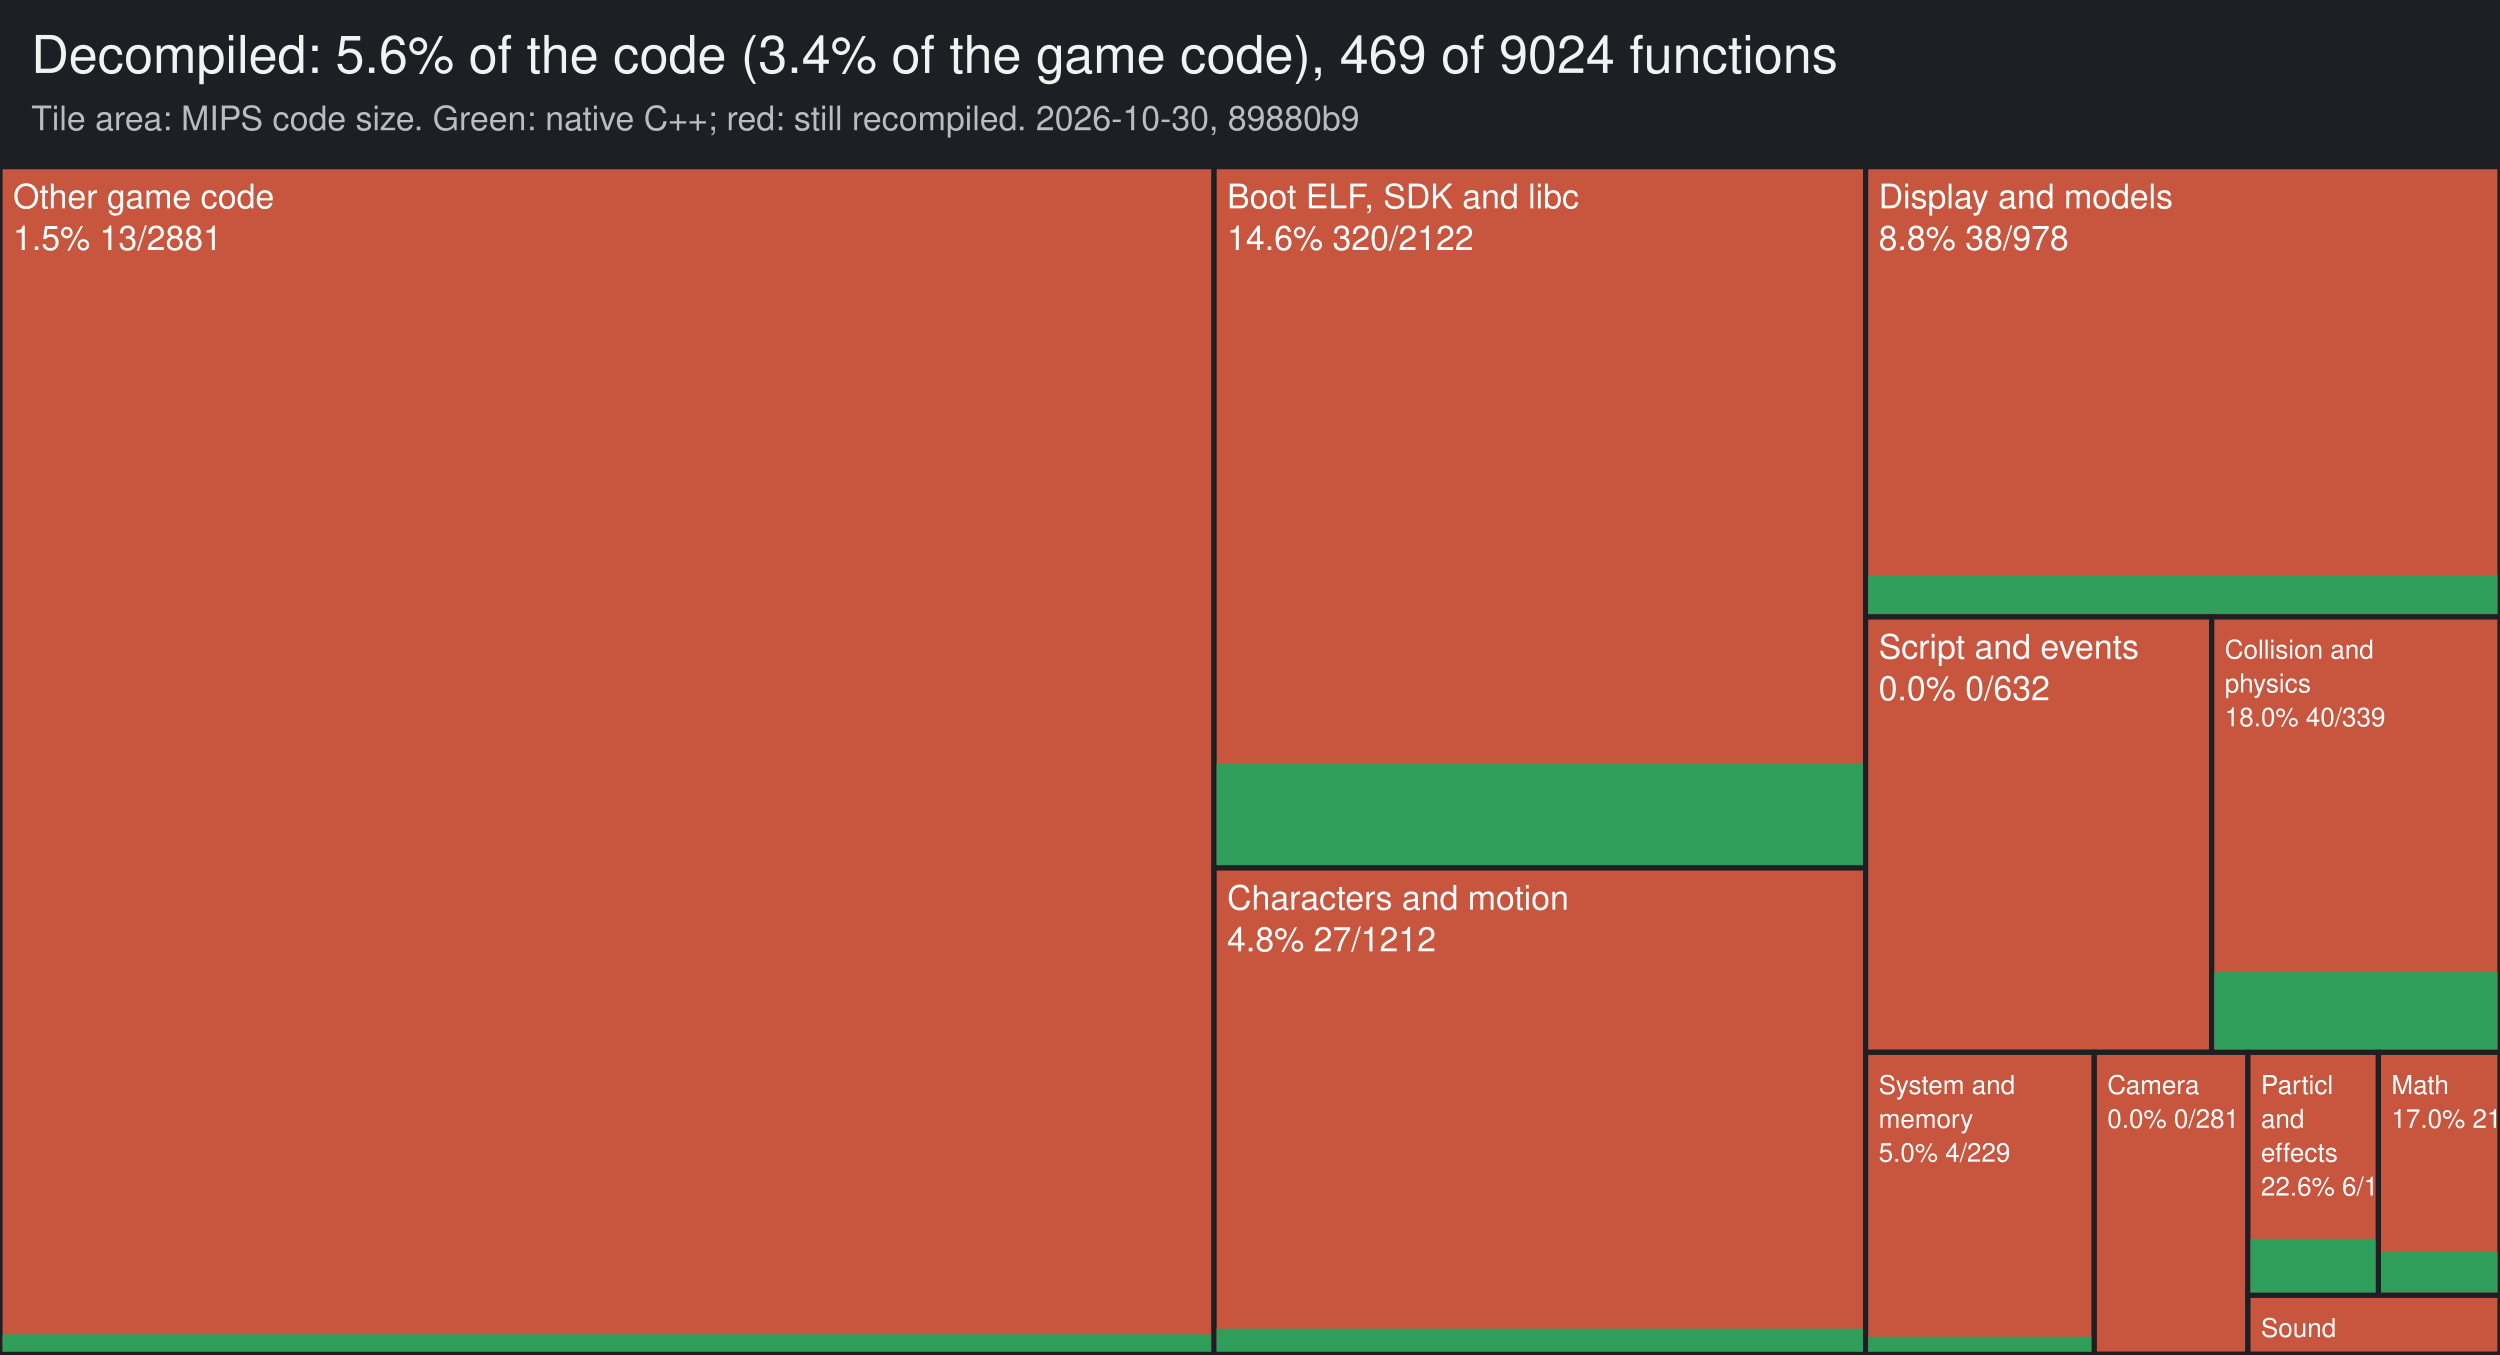
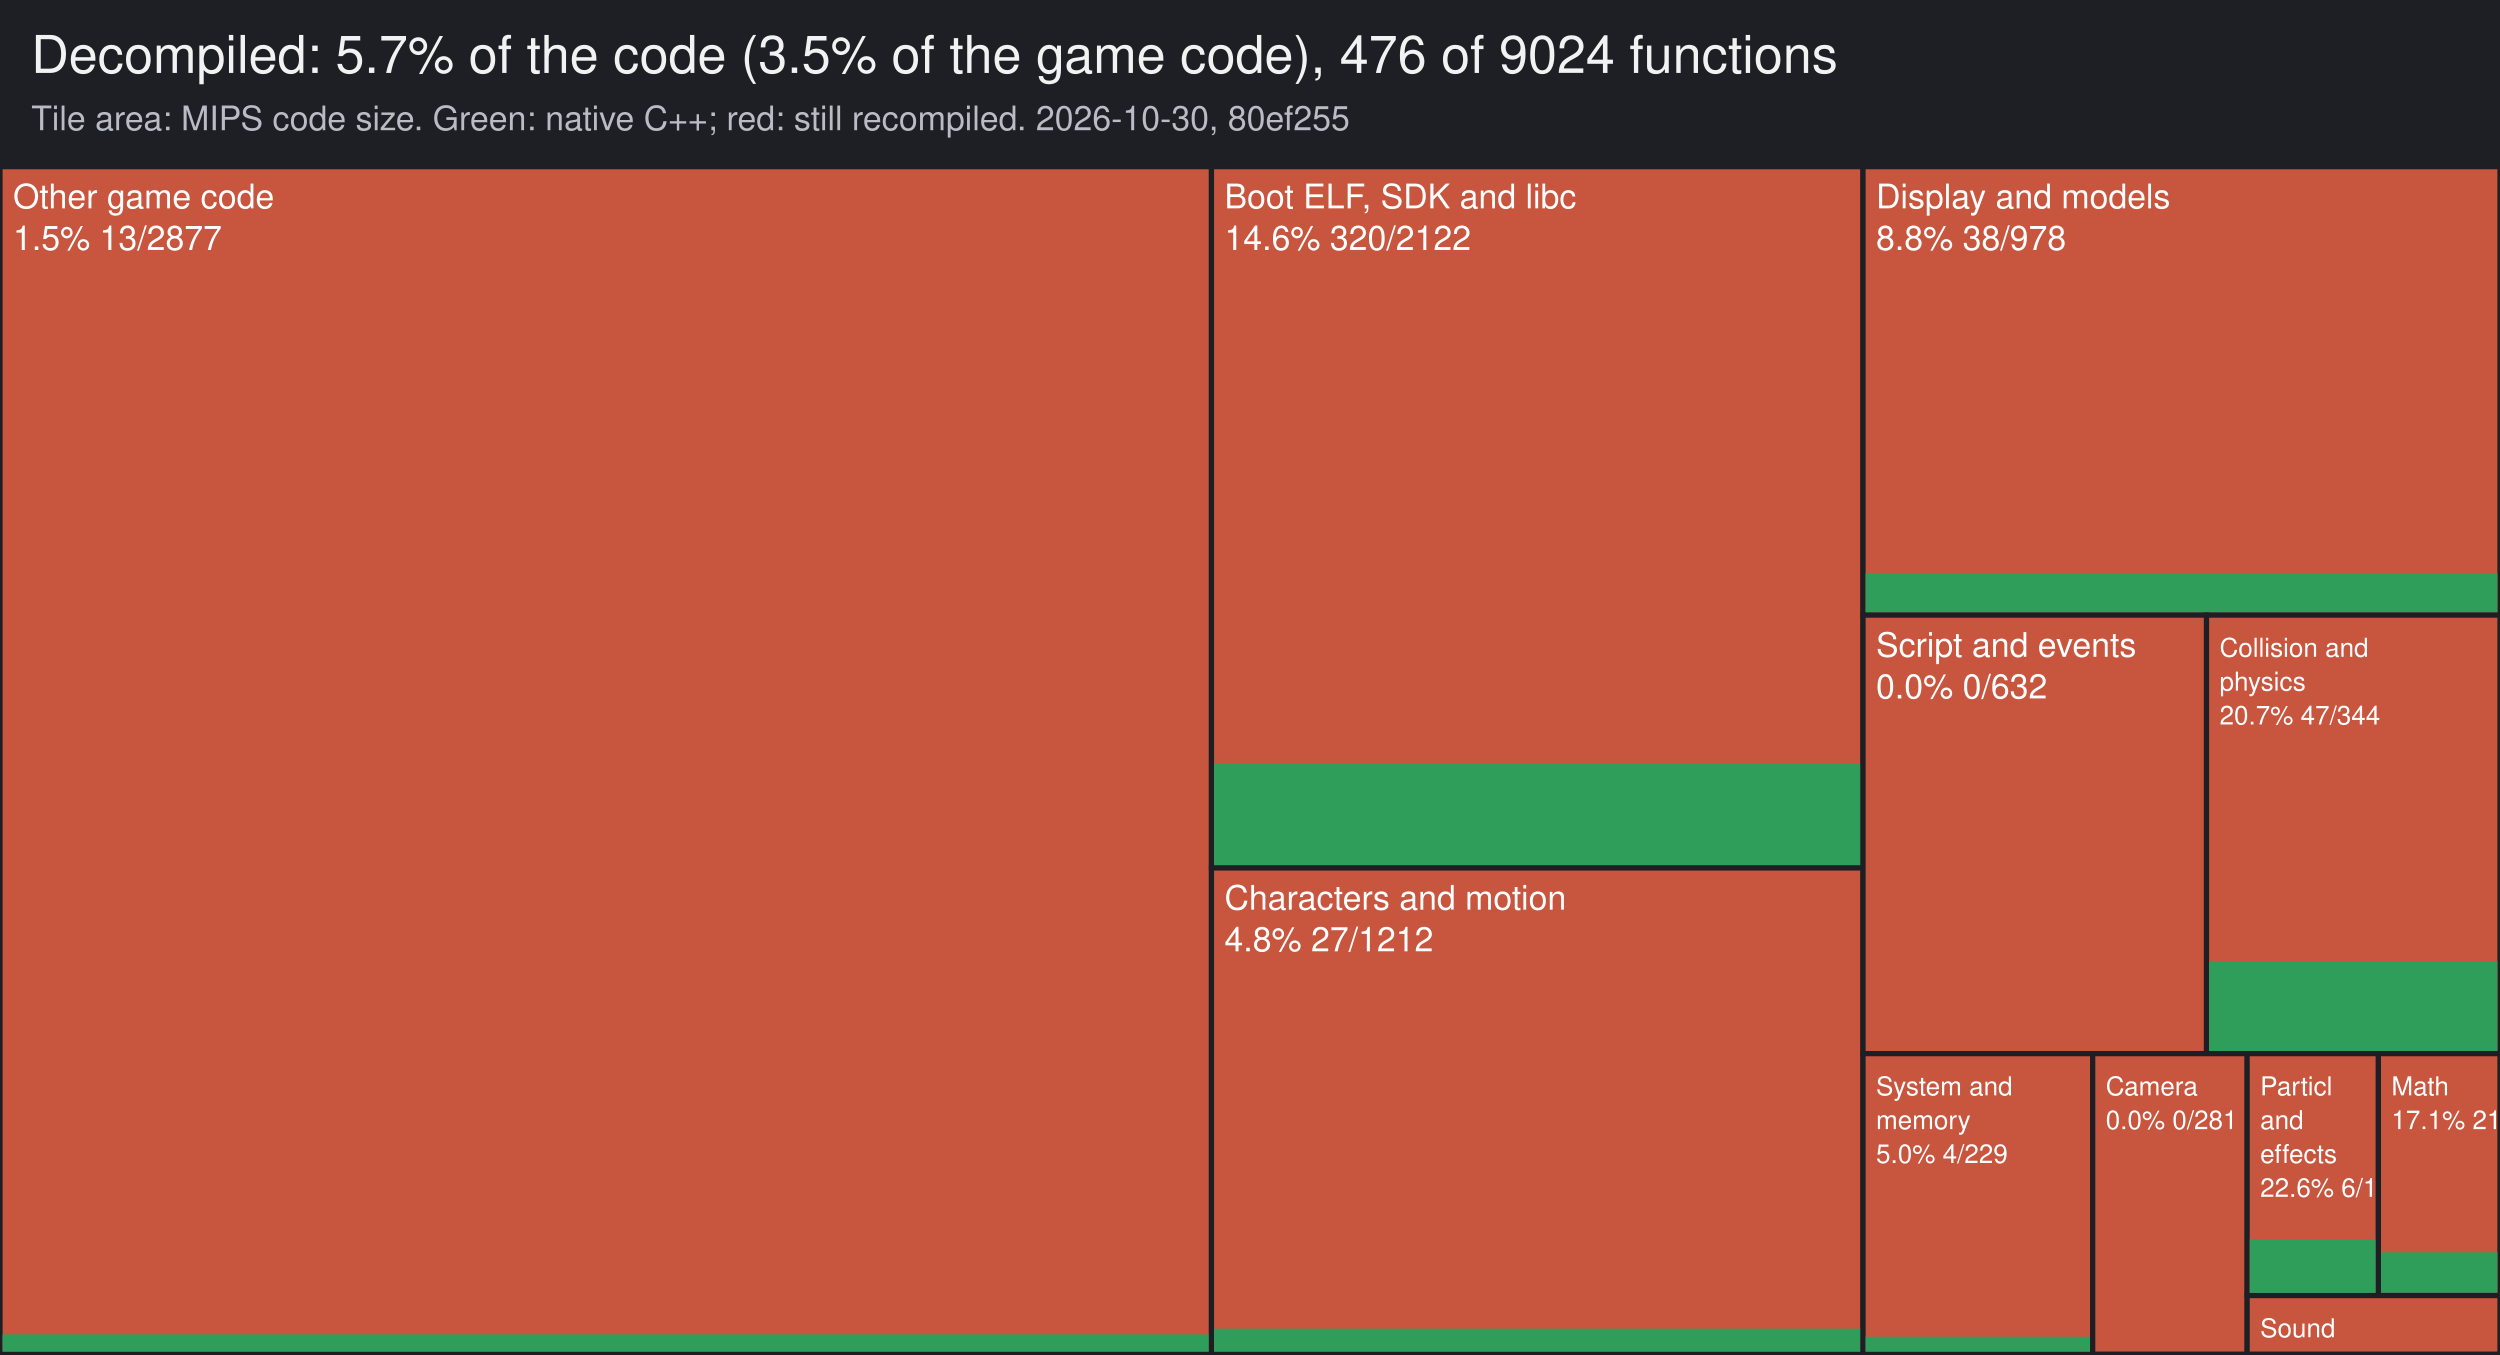
<svg xmlns="http://www.w3.org/2000/svg" width="960" height="520" font-family="Helvetica, Arial, sans-serif">
  <rect width="100%" height="100%" fill="#1d1f24" />
-   <text x="12" y="28" font-size="20" fill="#f2f2f2">Decompiled: 5.6% of the code (3.4% of the game code), 469 of 9024 functions</text>
-   <text x="12" y="50" font-size="13" fill="#b9bcc4">Tile area: MIPS code size. Green: native C++; red: still recompiled. 2026-10-30, 89880b9</text>
-   <rect x="0.0" y="64.0" width="466.2" height="456.0" fill="#c8553d" stroke="#1d1f24" stroke-width="2" />
-   <rect x="1.0" y="512.4" width="464.2" height="6.6" fill="#2f9e5b" />
+   <text x="12" y="28" font-size="20" fill="#f2f2f2">Decompiled: 5.7% of the code (3.5% of the game code), 476 of 9024 functions</text>
+   <text x="12" y="50" font-size="13" fill="#b9bcc4">Tile area: MIPS code size. Green: native C++; red: still recompiled. 2026-10-30, 80ef255</text>
+   <rect x="0.0" y="64.0" width="465.2" height="456.0" fill="#c8553d" stroke="#1d1f24" stroke-width="2" />
+   <rect x="1.0" y="512.4" width="463.2" height="6.6" fill="#2f9e5b" />
  <text x="5.0" y="80.0" font-size="13" fill="#ffffff">Other game code</text>
-   <text x="5.0" y="96.0" font-size="13" fill="#ffffff">1.5%  13/2881</text>
-   <rect x="466.2" y="64.0" width="250.2" height="269.3" fill="#c8553d" stroke="#1d1f24" stroke-width="2" />
-   <rect x="467.2" y="293.3" width="248.2" height="39.0" fill="#2f9e5b" />
-   <text x="471.2" y="80.0" font-size="13" fill="#ffffff">Boot ELF, SDK and libc</text>
-   <text x="471.2" y="96.0" font-size="13" fill="#ffffff">14.6%  320/2122</text>
-   <rect x="466.2" y="333.3" width="250.2" height="186.7" fill="#c8553d" stroke="#1d1f24" stroke-width="2" />
-   <rect x="467.2" y="510.2" width="248.2" height="8.8" fill="#2f9e5b" />
-   <text x="471.2" y="349.3" font-size="13" fill="#ffffff">Characters and motion</text>
-   <text x="471.2" y="365.3" font-size="13" fill="#ffffff">4.8%  27/1212</text>
-   <rect x="716.4" y="64.0" width="243.6" height="172.9" fill="#c8553d" stroke="#1d1f24" stroke-width="2" />
-   <rect x="717.4" y="220.9" width="241.6" height="15.0" fill="#2f9e5b" />
-   <text x="721.4" y="80.0" font-size="13" fill="#ffffff">Display and models</text>
-   <text x="721.4" y="96.0" font-size="13" fill="#ffffff">8.8%  38/978</text>
-   <rect x="716.4" y="236.9" width="132.9" height="167.2" fill="#c8553d" stroke="#1d1f24" stroke-width="2" />
-   <rect x="717.4" y="403.1" width="130.9" height="0.0" fill="#2f9e5b" />
-   <text x="721.4" y="252.9" font-size="13" fill="#ffffff">Script and events</text>
-   <text x="721.4" y="268.9" font-size="13" fill="#ffffff">0.0%  0/632</text>
-   <rect x="849.3" y="236.9" width="110.7" height="167.2" fill="#c8553d" stroke="#1d1f24" stroke-width="2" />
-   <rect x="850.3" y="373.3" width="108.7" height="29.8" fill="#2f9e5b" />
-   <text x="854.3" y="252.9" font-size="10" fill="#ffffff">Collision and</text>
-   <text x="854.3" y="265.9" font-size="10" fill="#ffffff">physics</text>
-   <text x="854.3" y="278.9" font-size="10" fill="#ffffff">18.0%  40/339</text>
-   <rect x="716.4" y="404.1" width="87.8" height="115.9" fill="#c8553d" stroke="#1d1f24" stroke-width="2" />
-   <rect x="717.4" y="513.3" width="85.8" height="5.7" fill="#2f9e5b" />
-   <text x="721.4" y="420.1" font-size="10" fill="#ffffff">System and</text>
-   <text x="721.4" y="433.1" font-size="10" fill="#ffffff">memory</text>
-   <text x="721.4" y="446.1" font-size="10" fill="#ffffff">5.0%  4/229</text>
-   <rect x="804.2" y="404.1" width="59.0" height="115.9" fill="#c8553d" stroke="#1d1f24" stroke-width="2" />
-   <rect x="805.2" y="519.0" width="57.0" height="0.0" fill="#2f9e5b" />
-   <text x="809.2" y="420.1" font-size="10" fill="#ffffff">Camera</text>
-   <text x="809.2" y="433.1" font-size="10" fill="#ffffff">0.0%  0/281</text>
-   <rect x="863.2" y="404.1" width="50.1" height="93.3" fill="#c8553d" stroke="#1d1f24" stroke-width="2" />
-   <rect x="864.2" y="475.7" width="48.1" height="20.7" fill="#2f9e5b" />
-   <text x="868.2" y="420.1" font-size="10" fill="#ffffff">Particl</text>
-   <text x="868.2" y="433.1" font-size="10" fill="#ffffff">and</text>
-   <text x="868.2" y="446.1" font-size="10" fill="#ffffff">effects</text>
-   <text x="868.2" y="459.1" font-size="10" fill="#ffffff">22.6%  6/116</text>
-   <rect x="913.3" y="404.1" width="46.7" height="93.3" fill="#c8553d" stroke="#1d1f24" stroke-width="2" />
-   <rect x="914.3" y="480.8" width="44.7" height="15.5" fill="#2f9e5b" />
-   <text x="918.3" y="420.1" font-size="10" fill="#ffffff">Math</text>
-   <text x="918.3" y="433.1" font-size="10" fill="#ffffff">17.0%  21/132</text>
-   <rect x="863.2" y="497.4" width="96.8" height="22.6" fill="#c8553d" stroke="#1d1f24" stroke-width="2" />
-   <rect x="864.2" y="519.0" width="94.8" height="0.0" fill="#2f9e5b" />
-   <text x="868.2" y="513.4" font-size="10" fill="#ffffff">Sound</text>
+   <text x="5.0" y="96.0" font-size="13" fill="#ffffff">1.5%  13/2877</text>
+   <rect x="465.2" y="64.0" width="250.2" height="269.3" fill="#c8553d" stroke="#1d1f24" stroke-width="2" />
+   <rect x="466.2" y="293.3" width="248.2" height="39.0" fill="#2f9e5b" />
+   <text x="470.2" y="80.0" font-size="13" fill="#ffffff">Boot ELF, SDK and libc</text>
+   <text x="470.2" y="96.0" font-size="13" fill="#ffffff">14.6%  320/2122</text>
+   <rect x="465.2" y="333.3" width="250.2" height="186.7" fill="#c8553d" stroke="#1d1f24" stroke-width="2" />
+   <rect x="466.2" y="510.2" width="248.2" height="8.8" fill="#2f9e5b" />
+   <text x="470.2" y="349.3" font-size="13" fill="#ffffff">Characters and motion</text>
+   <text x="470.2" y="365.3" font-size="13" fill="#ffffff">4.8%  27/1212</text>
+   <rect x="715.4" y="64.0" width="244.6" height="172.2" fill="#c8553d" stroke="#1d1f24" stroke-width="2" />
+   <rect x="716.4" y="220.2" width="242.6" height="15.0" fill="#2f9e5b" />
+   <text x="720.4" y="80.0" font-size="13" fill="#ffffff">Display and models</text>
+   <text x="720.4" y="96.0" font-size="13" fill="#ffffff">8.8%  38/978</text>
+   <rect x="715.4" y="236.2" width="131.9" height="168.4" fill="#c8553d" stroke="#1d1f24" stroke-width="2" />
+   <rect x="716.4" y="403.6" width="129.9" height="0.0" fill="#2f9e5b" />
+   <text x="720.4" y="252.2" font-size="13" fill="#ffffff">Script and events</text>
+   <text x="720.4" y="268.2" font-size="13" fill="#ffffff">0.0%  0/632</text>
+   <rect x="847.3" y="236.2" width="112.7" height="168.4" fill="#c8553d" stroke="#1d1f24" stroke-width="2" />
+   <rect x="848.3" y="369.1" width="110.7" height="34.5" fill="#2f9e5b" />
+   <text x="852.3" y="252.2" font-size="10" fill="#ffffff">Collision and</text>
+   <text x="852.3" y="265.2" font-size="10" fill="#ffffff">physics</text>
+   <text x="852.3" y="278.2" font-size="10" fill="#ffffff">20.7%  47/344</text>
+   <rect x="715.4" y="404.6" width="88.2" height="115.4" fill="#c8553d" stroke="#1d1f24" stroke-width="2" />
+   <rect x="716.4" y="513.3" width="86.2" height="5.7" fill="#2f9e5b" />
+   <text x="720.4" y="420.6" font-size="10" fill="#ffffff">System and</text>
+   <text x="720.4" y="433.6" font-size="10" fill="#ffffff">memory</text>
+   <text x="720.4" y="446.6" font-size="10" fill="#ffffff">5.0%  4/229</text>
+   <rect x="803.6" y="404.6" width="59.3" height="115.4" fill="#c8553d" stroke="#1d1f24" stroke-width="2" />
+   <rect x="804.6" y="519.0" width="57.3" height="0.0" fill="#2f9e5b" />
+   <text x="808.6" y="420.6" font-size="10" fill="#ffffff">Camera</text>
+   <text x="808.6" y="433.6" font-size="10" fill="#ffffff">0.0%  0/281</text>
+   <rect x="862.9" y="404.6" width="50.4" height="92.8" fill="#c8553d" stroke="#1d1f24" stroke-width="2" />
+   <rect x="863.9" y="475.9" width="48.4" height="20.6" fill="#2f9e5b" />
+   <text x="867.9" y="420.6" font-size="10" fill="#ffffff">Particl</text>
+   <text x="867.9" y="433.6" font-size="10" fill="#ffffff">and</text>
+   <text x="867.9" y="446.6" font-size="10" fill="#ffffff">effects</text>
+   <text x="867.9" y="459.6" font-size="10" fill="#ffffff">22.6%  6/116</text>
+   <rect x="913.3" y="404.6" width="46.7" height="92.8" fill="#c8553d" stroke="#1d1f24" stroke-width="2" />
+   <rect x="914.3" y="480.9" width="44.7" height="15.5" fill="#2f9e5b" />
+   <text x="918.3" y="420.6" font-size="10" fill="#ffffff">Math</text>
+   <text x="918.3" y="433.6" font-size="10" fill="#ffffff">17.1%  21/131</text>
+   <rect x="862.9" y="497.5" width="97.1" height="22.5" fill="#c8553d" stroke="#1d1f24" stroke-width="2" />
+   <rect x="863.9" y="519.0" width="95.1" height="0.0" fill="#2f9e5b" />
+   <text x="867.9" y="513.5" font-size="10" fill="#ffffff">Sound</text>
</svg>
